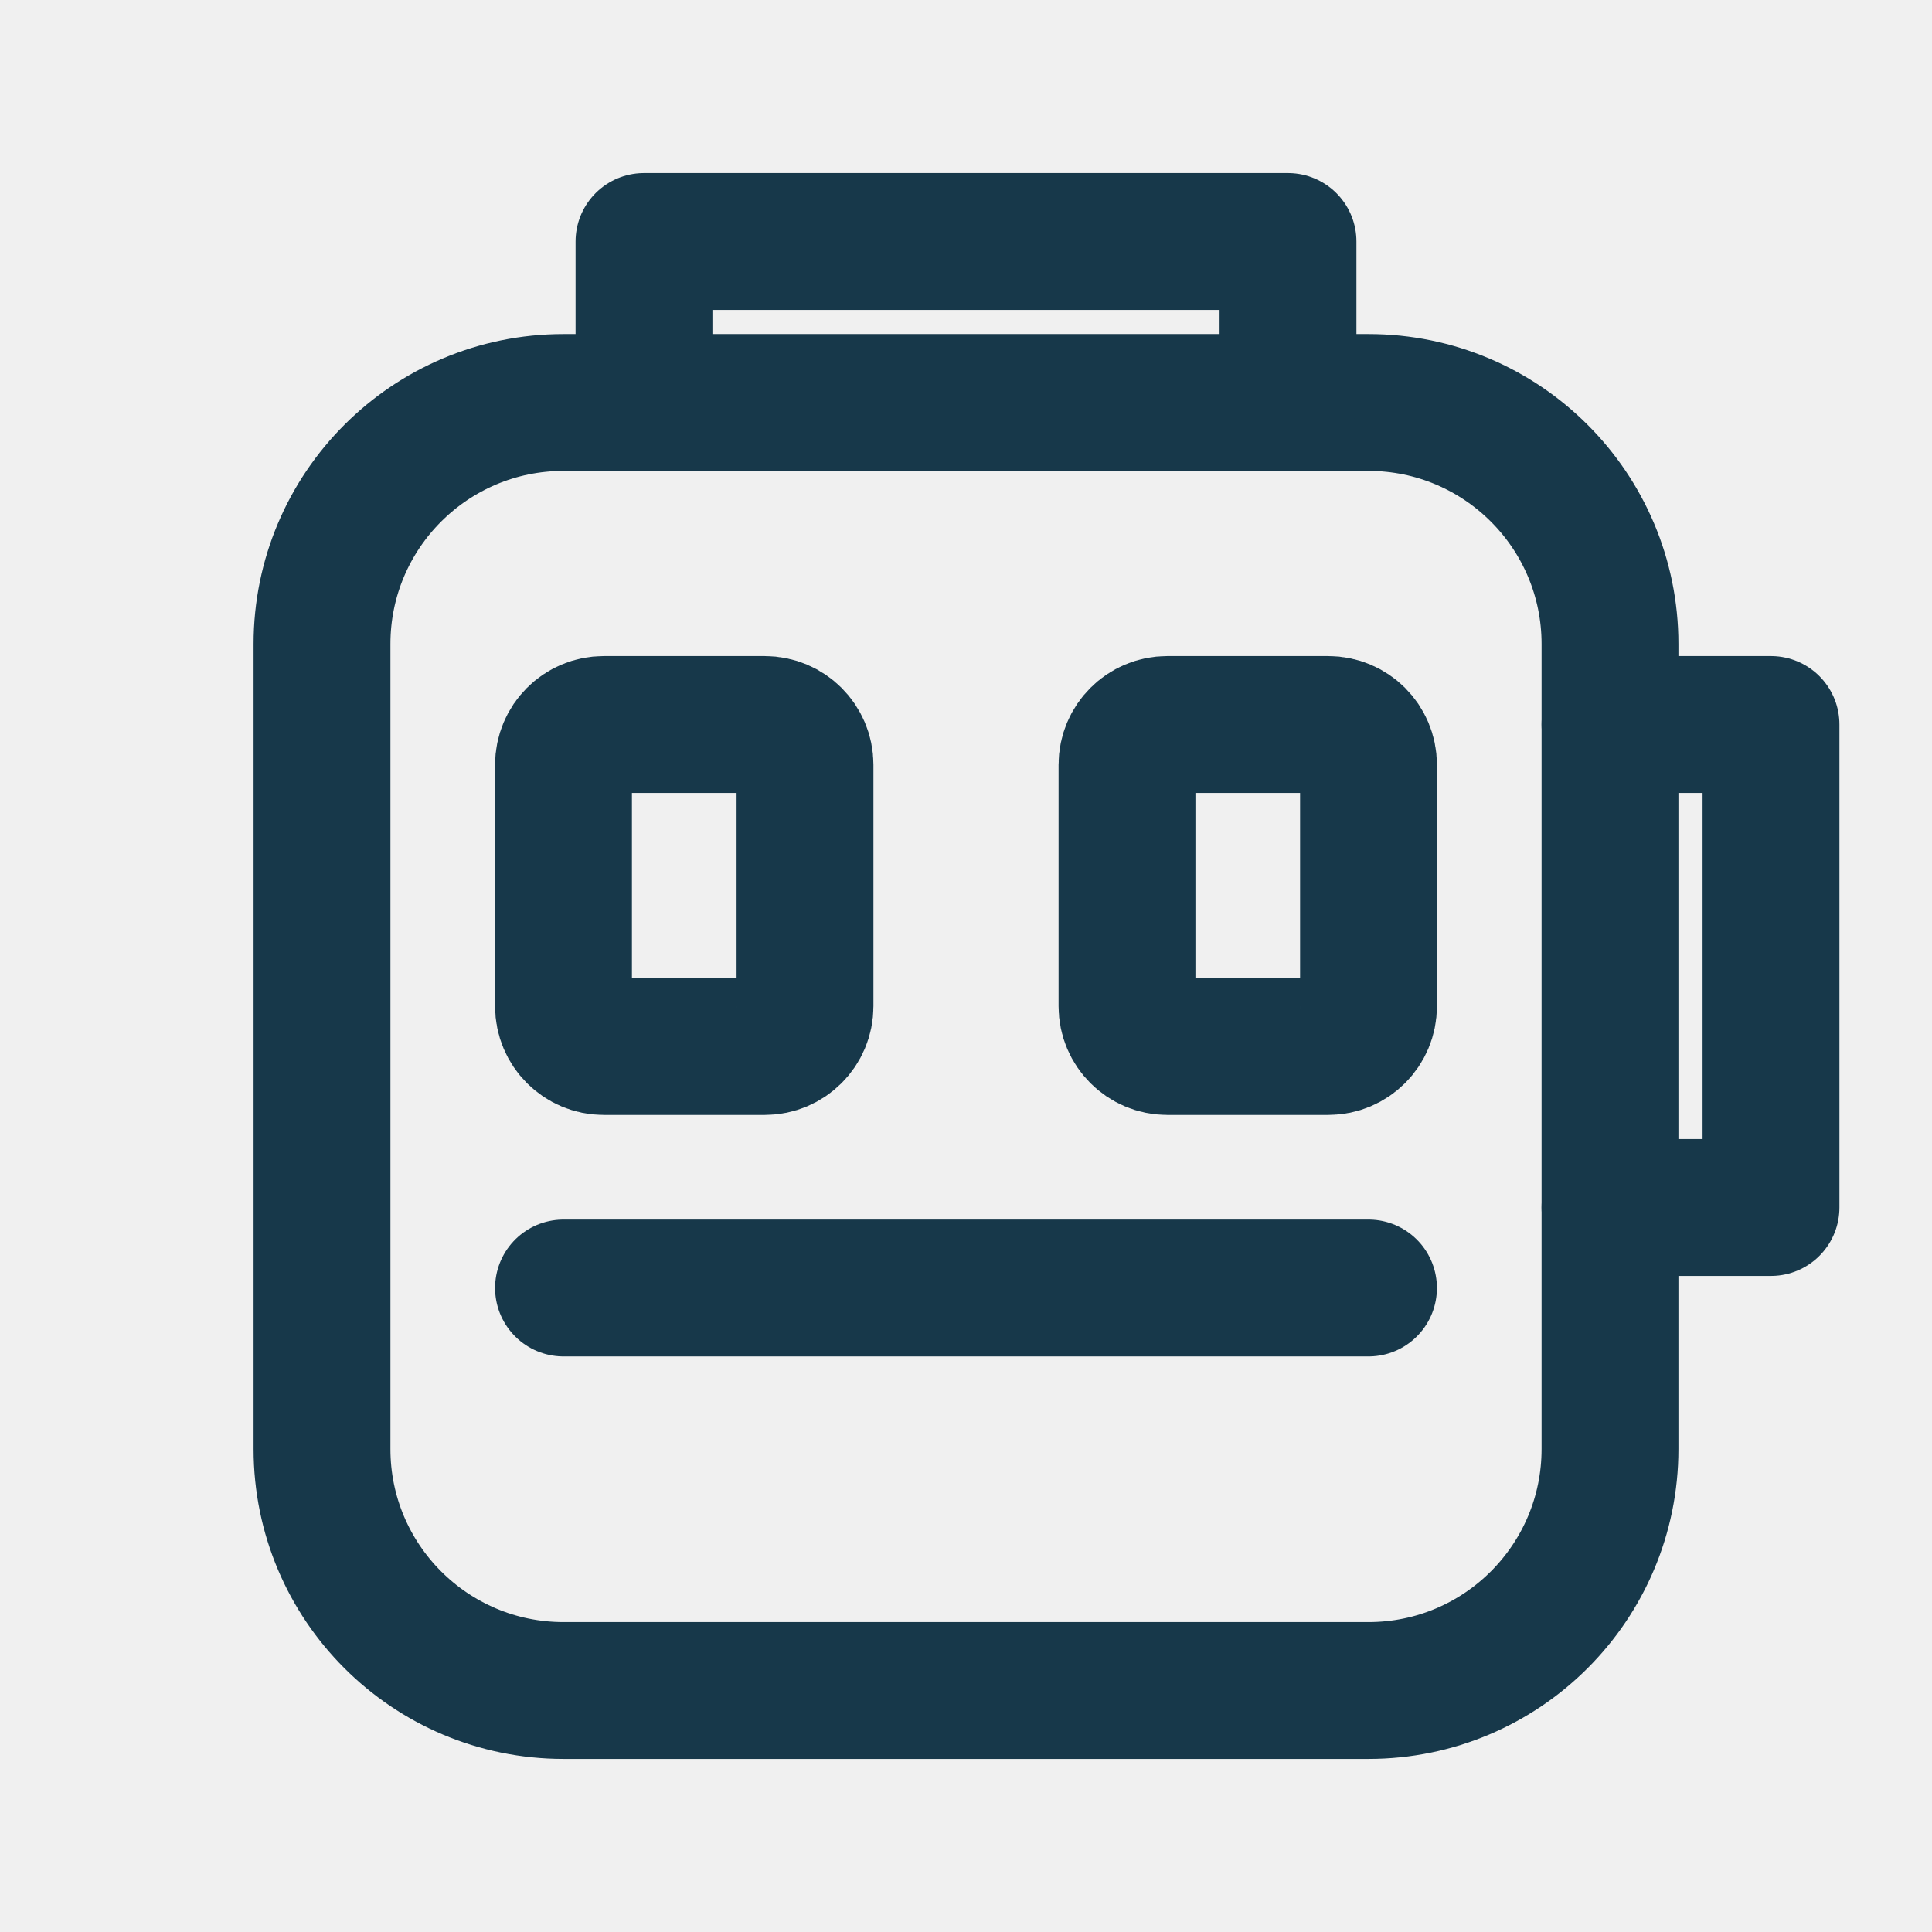
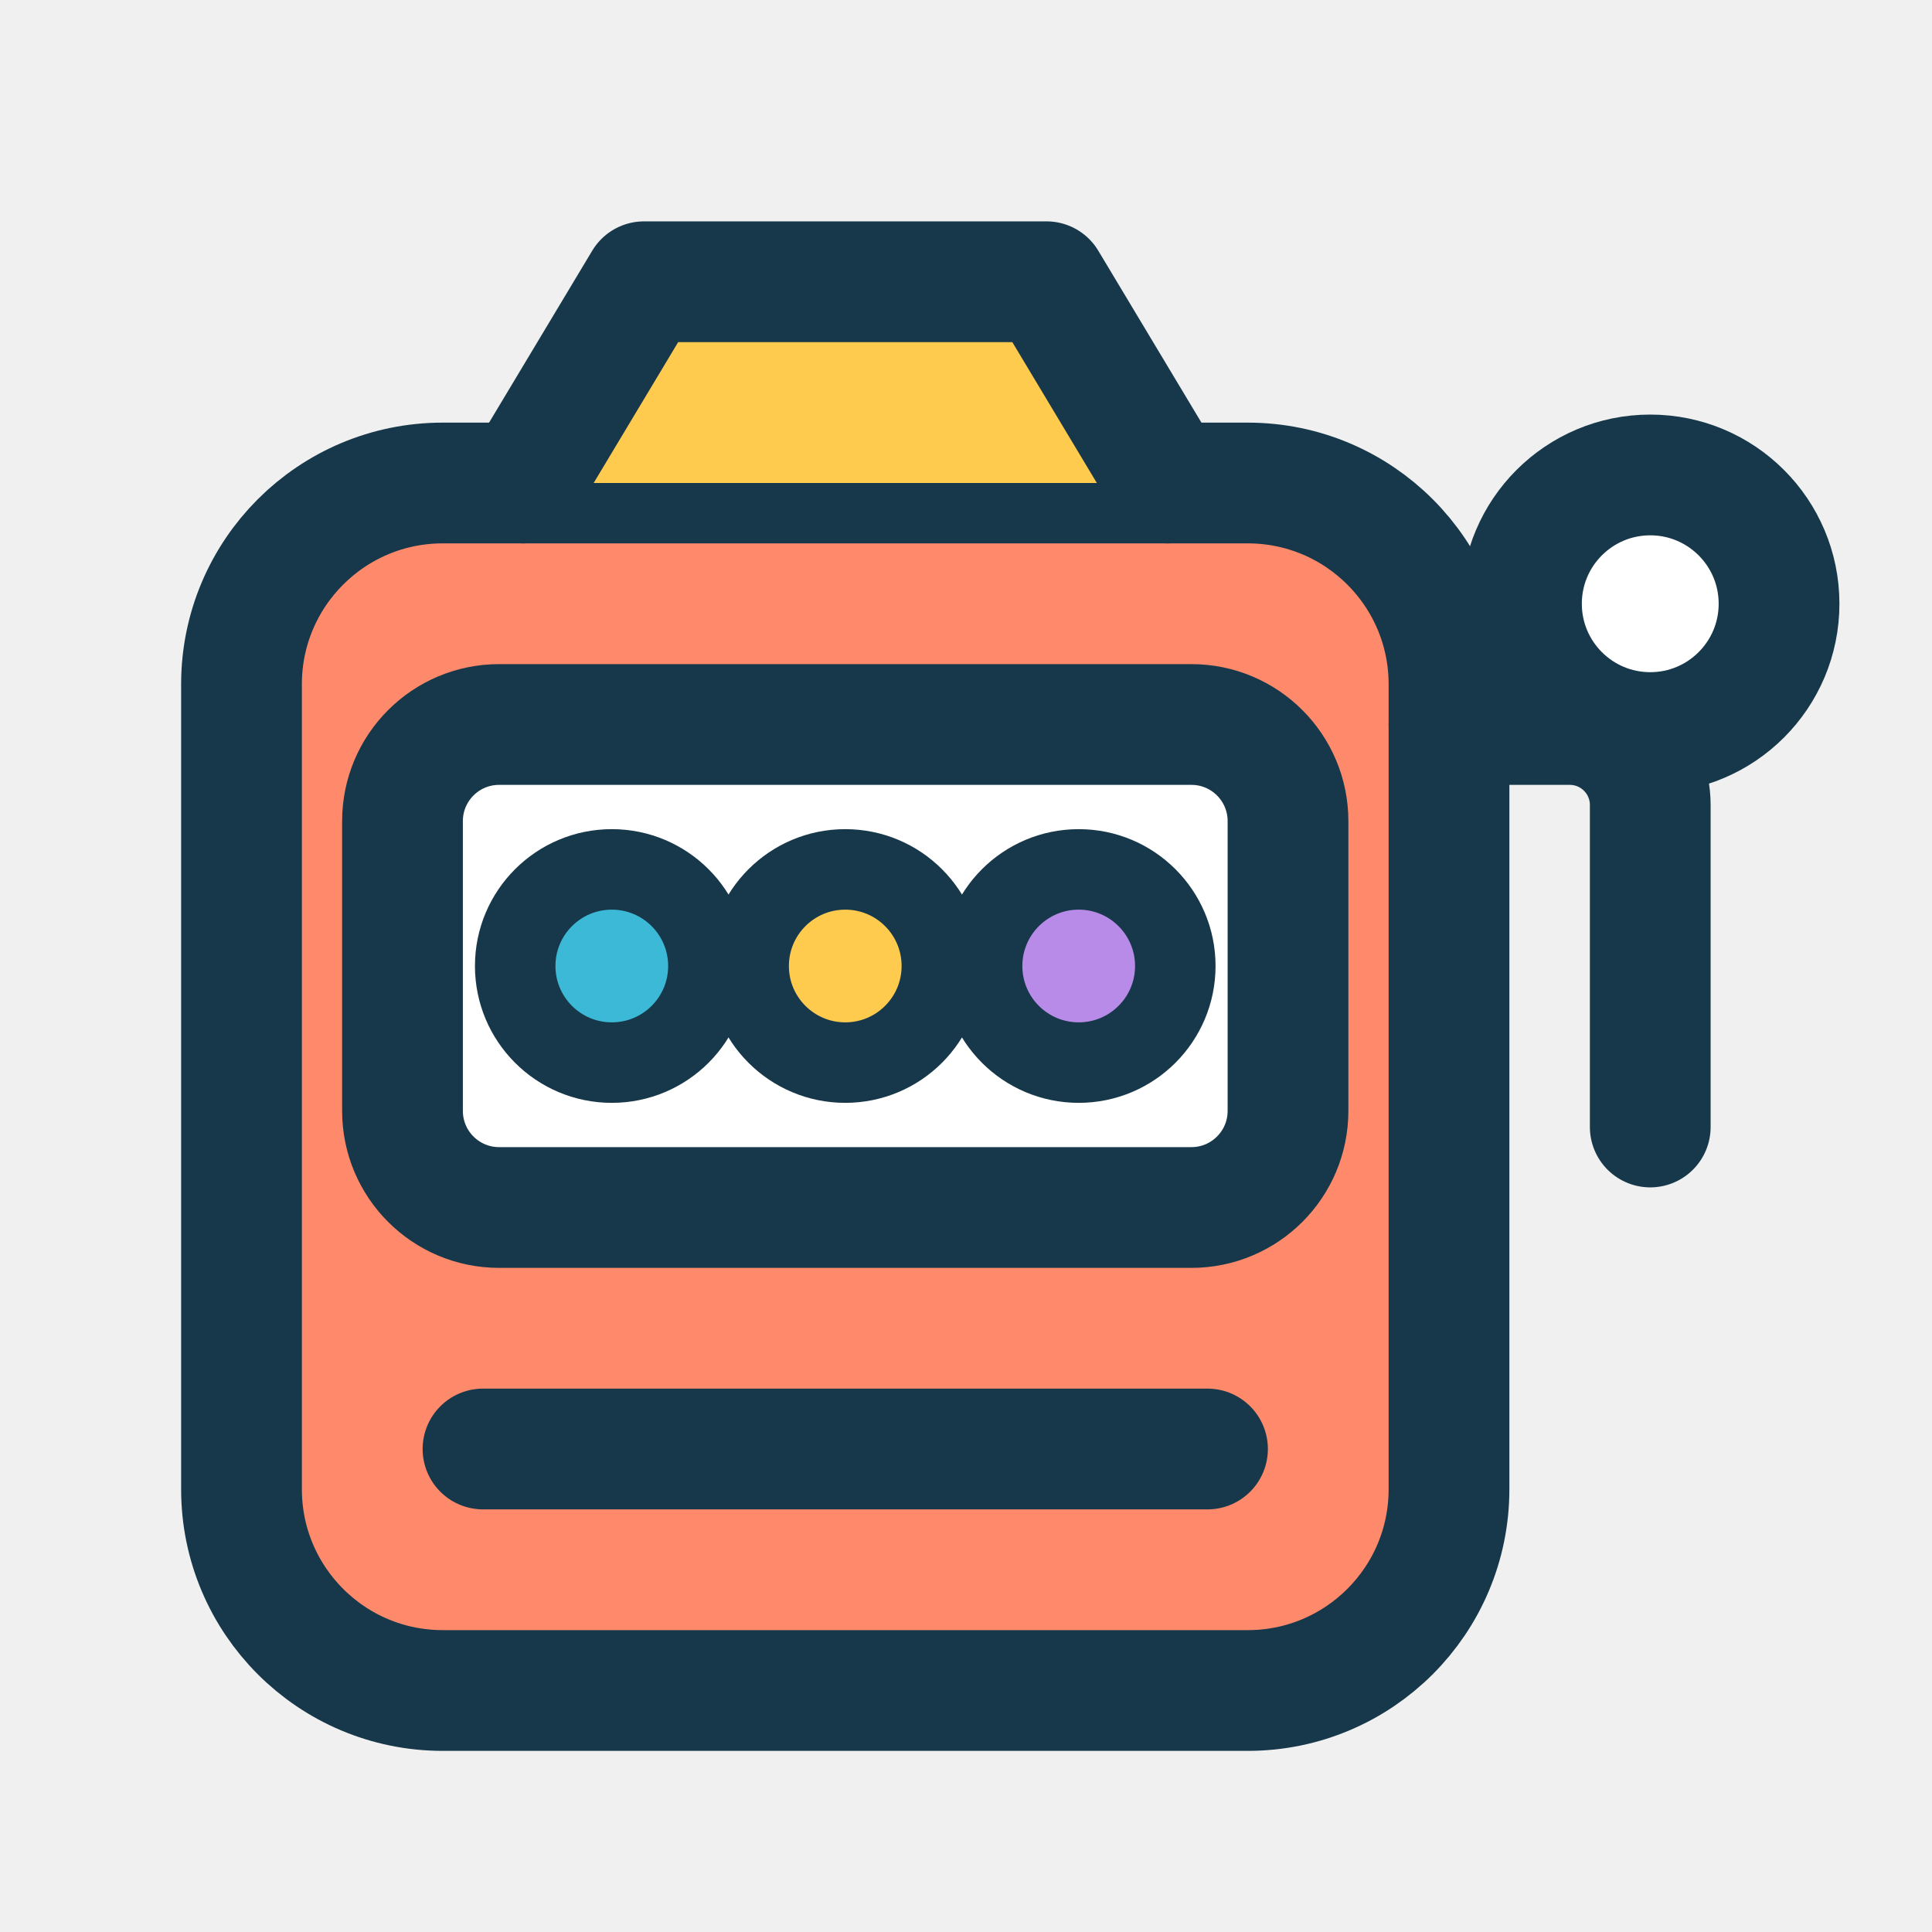
- <svg xmlns="http://www.w3.org/2000/svg" viewBox="0 0 24 24" fill="none" stroke="#17384a" stroke-width="1.7" stroke-linecap="round" stroke-linejoin="round">
-   <rect x="4" y="5" width="16" height="16" rx="3" />
-   <path d="M8 5V3h8v2M7 16h10M20 9h2v6h-2" />
-   <rect x="7" y="9" width="3" height="4" rx=".5" />
-   <rect x="14" y="9" width="3" height="4" rx=".5" />
+ <svg xmlns="http://www.w3.org/2000/svg" viewBox="0 0 24 24" fill="none" stroke="#17384a" stroke-width="1.5" stroke-linecap="round" stroke-linejoin="round">
+   <rect x="3" y="6" width="15" height="15" rx="2.5" fill="#ff8a6b" />
+   <rect x="5" y="9" width="11" height="6" rx="1.2" fill="#fff" />
+   <circle cx="7.6" cy="12" r="1.2" fill="#3cb9d6" stroke-width="1" />
+   <circle cx="10.5" cy="12" r="1.2" fill="#ffcb4f" stroke-width="1" />
+   <circle cx="13.4" cy="12" r="1.2" fill="#b98be8" stroke-width="1" />
+   <path d="M6 18h9" />
+   <path d="M18 9h1.5a1 1 0 0 1 1 1v4" />
+   <circle cx="20.5" cy="7.5" r="1.6" fill="#fff" />
+   <path d="M6.5 6 8 3.5h5L14.5 6" fill="#ffcb4f" />
</svg>
